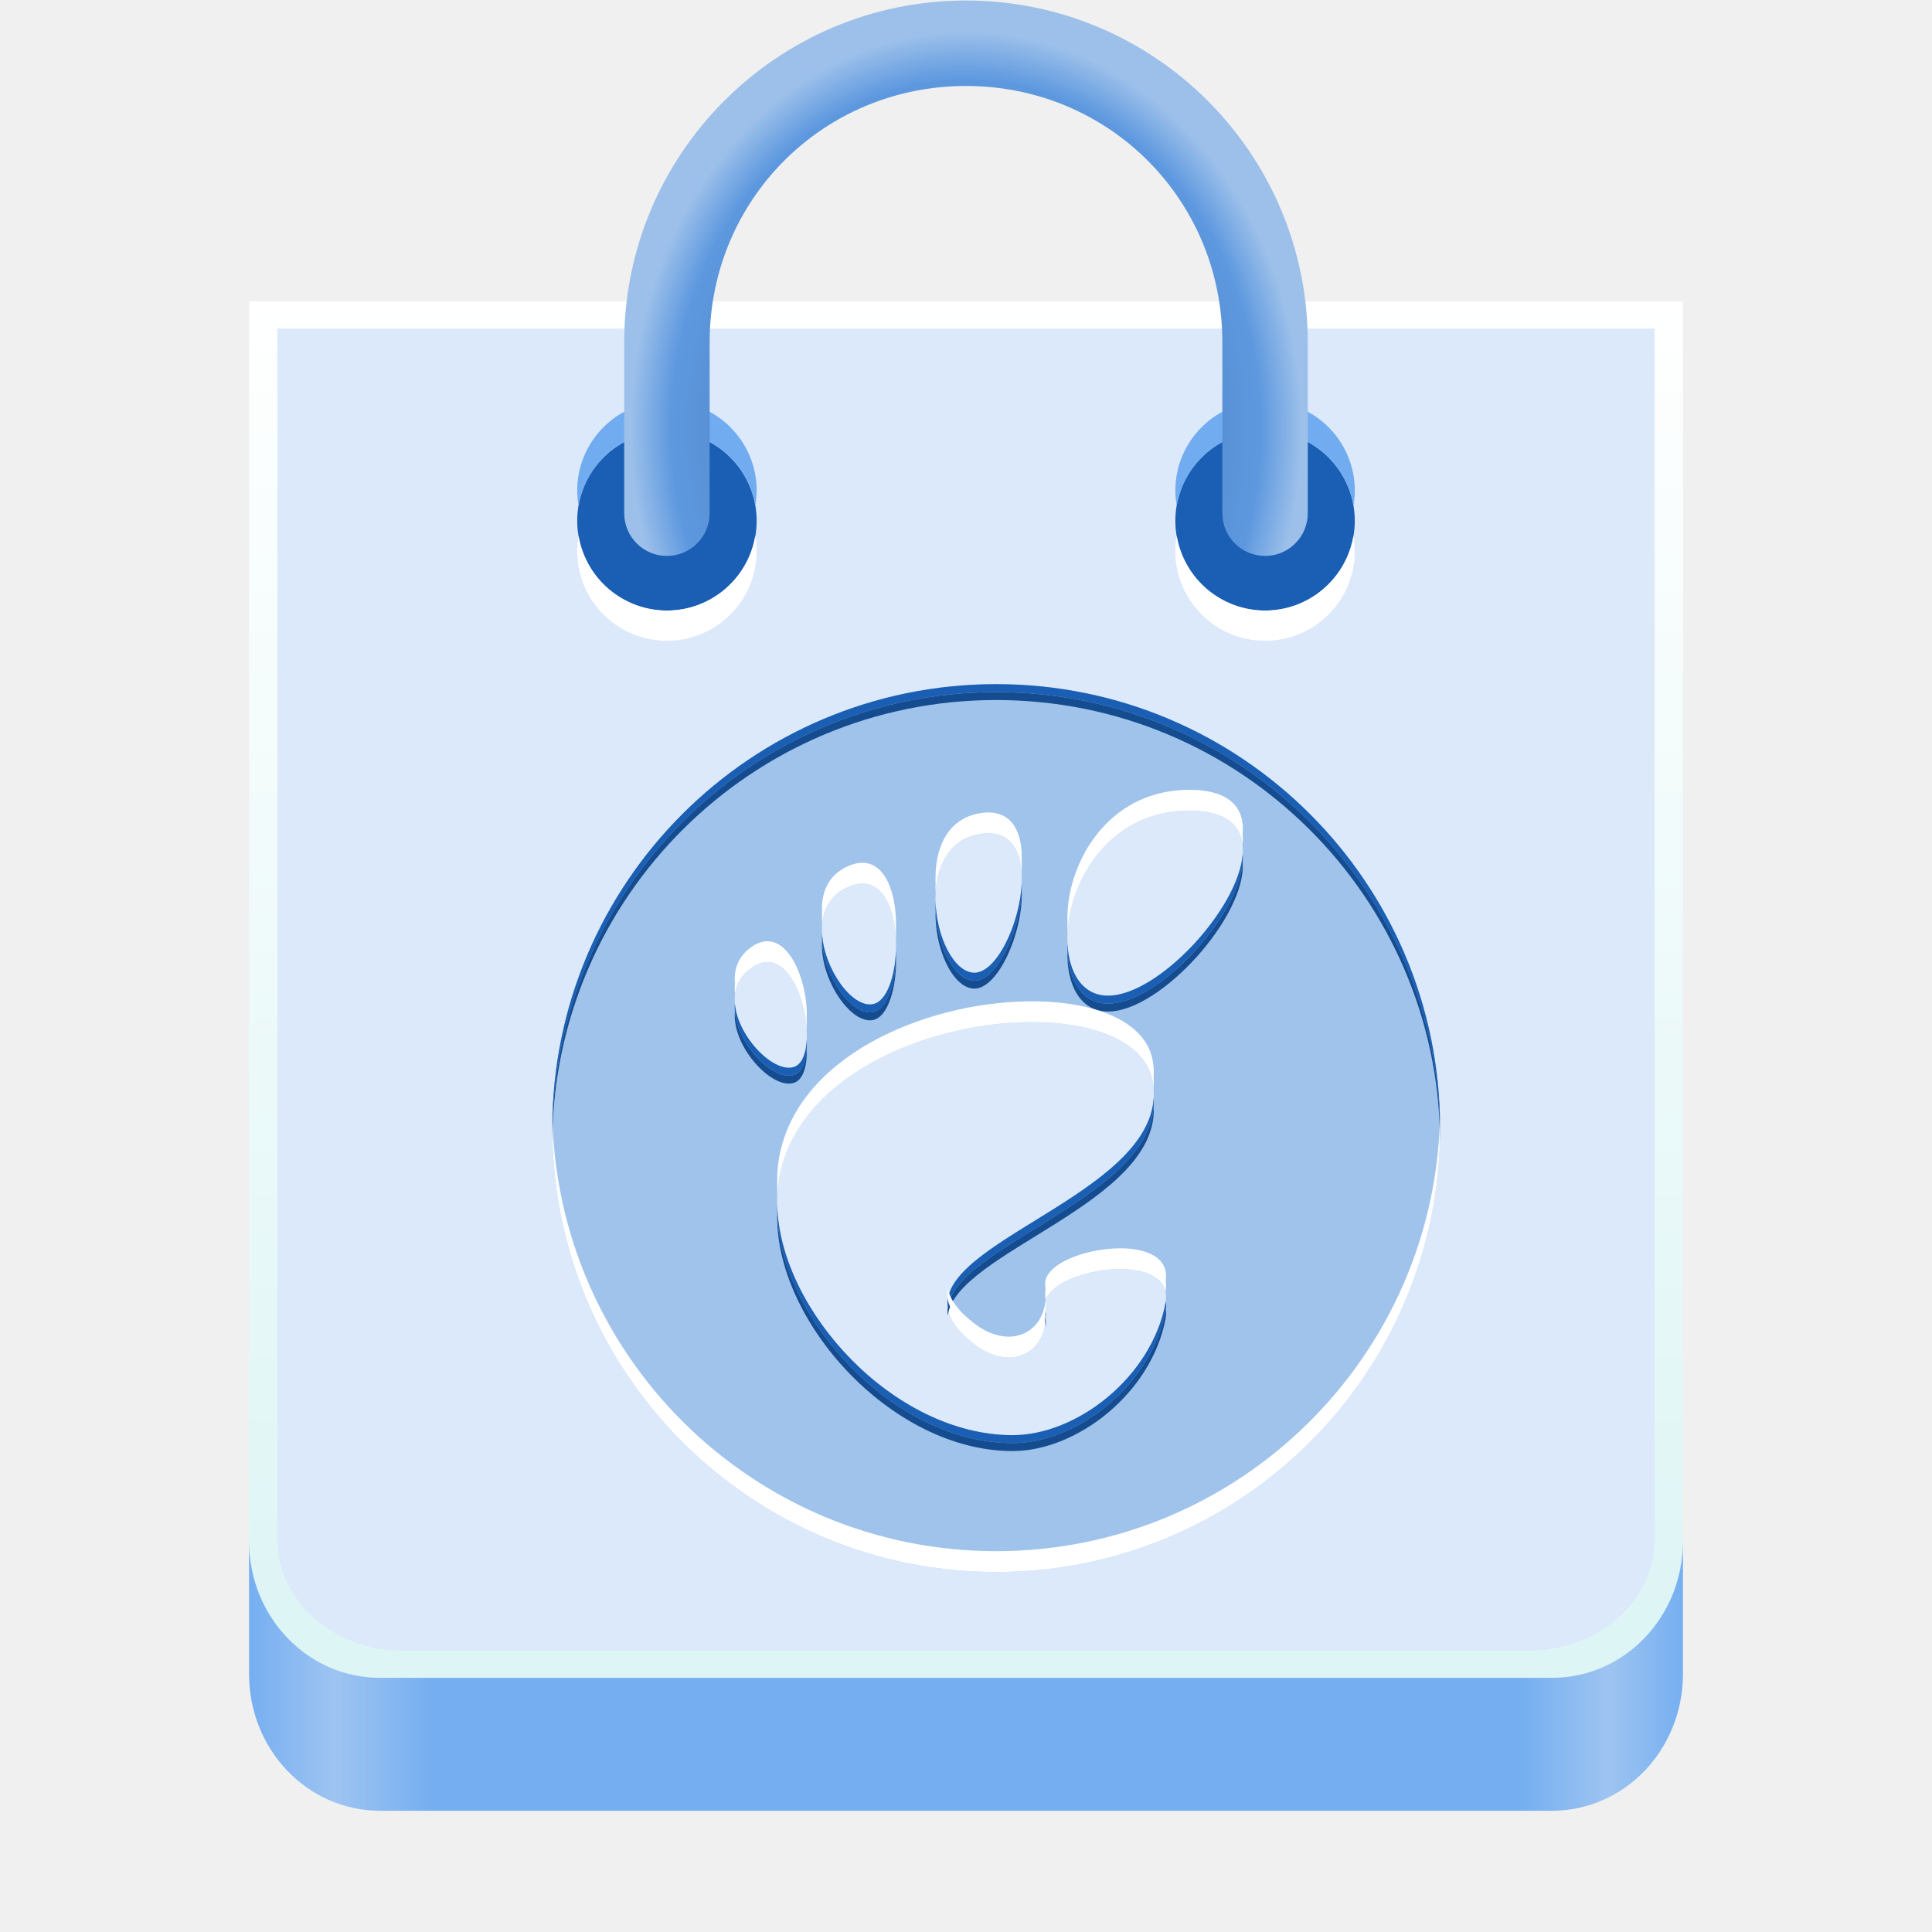
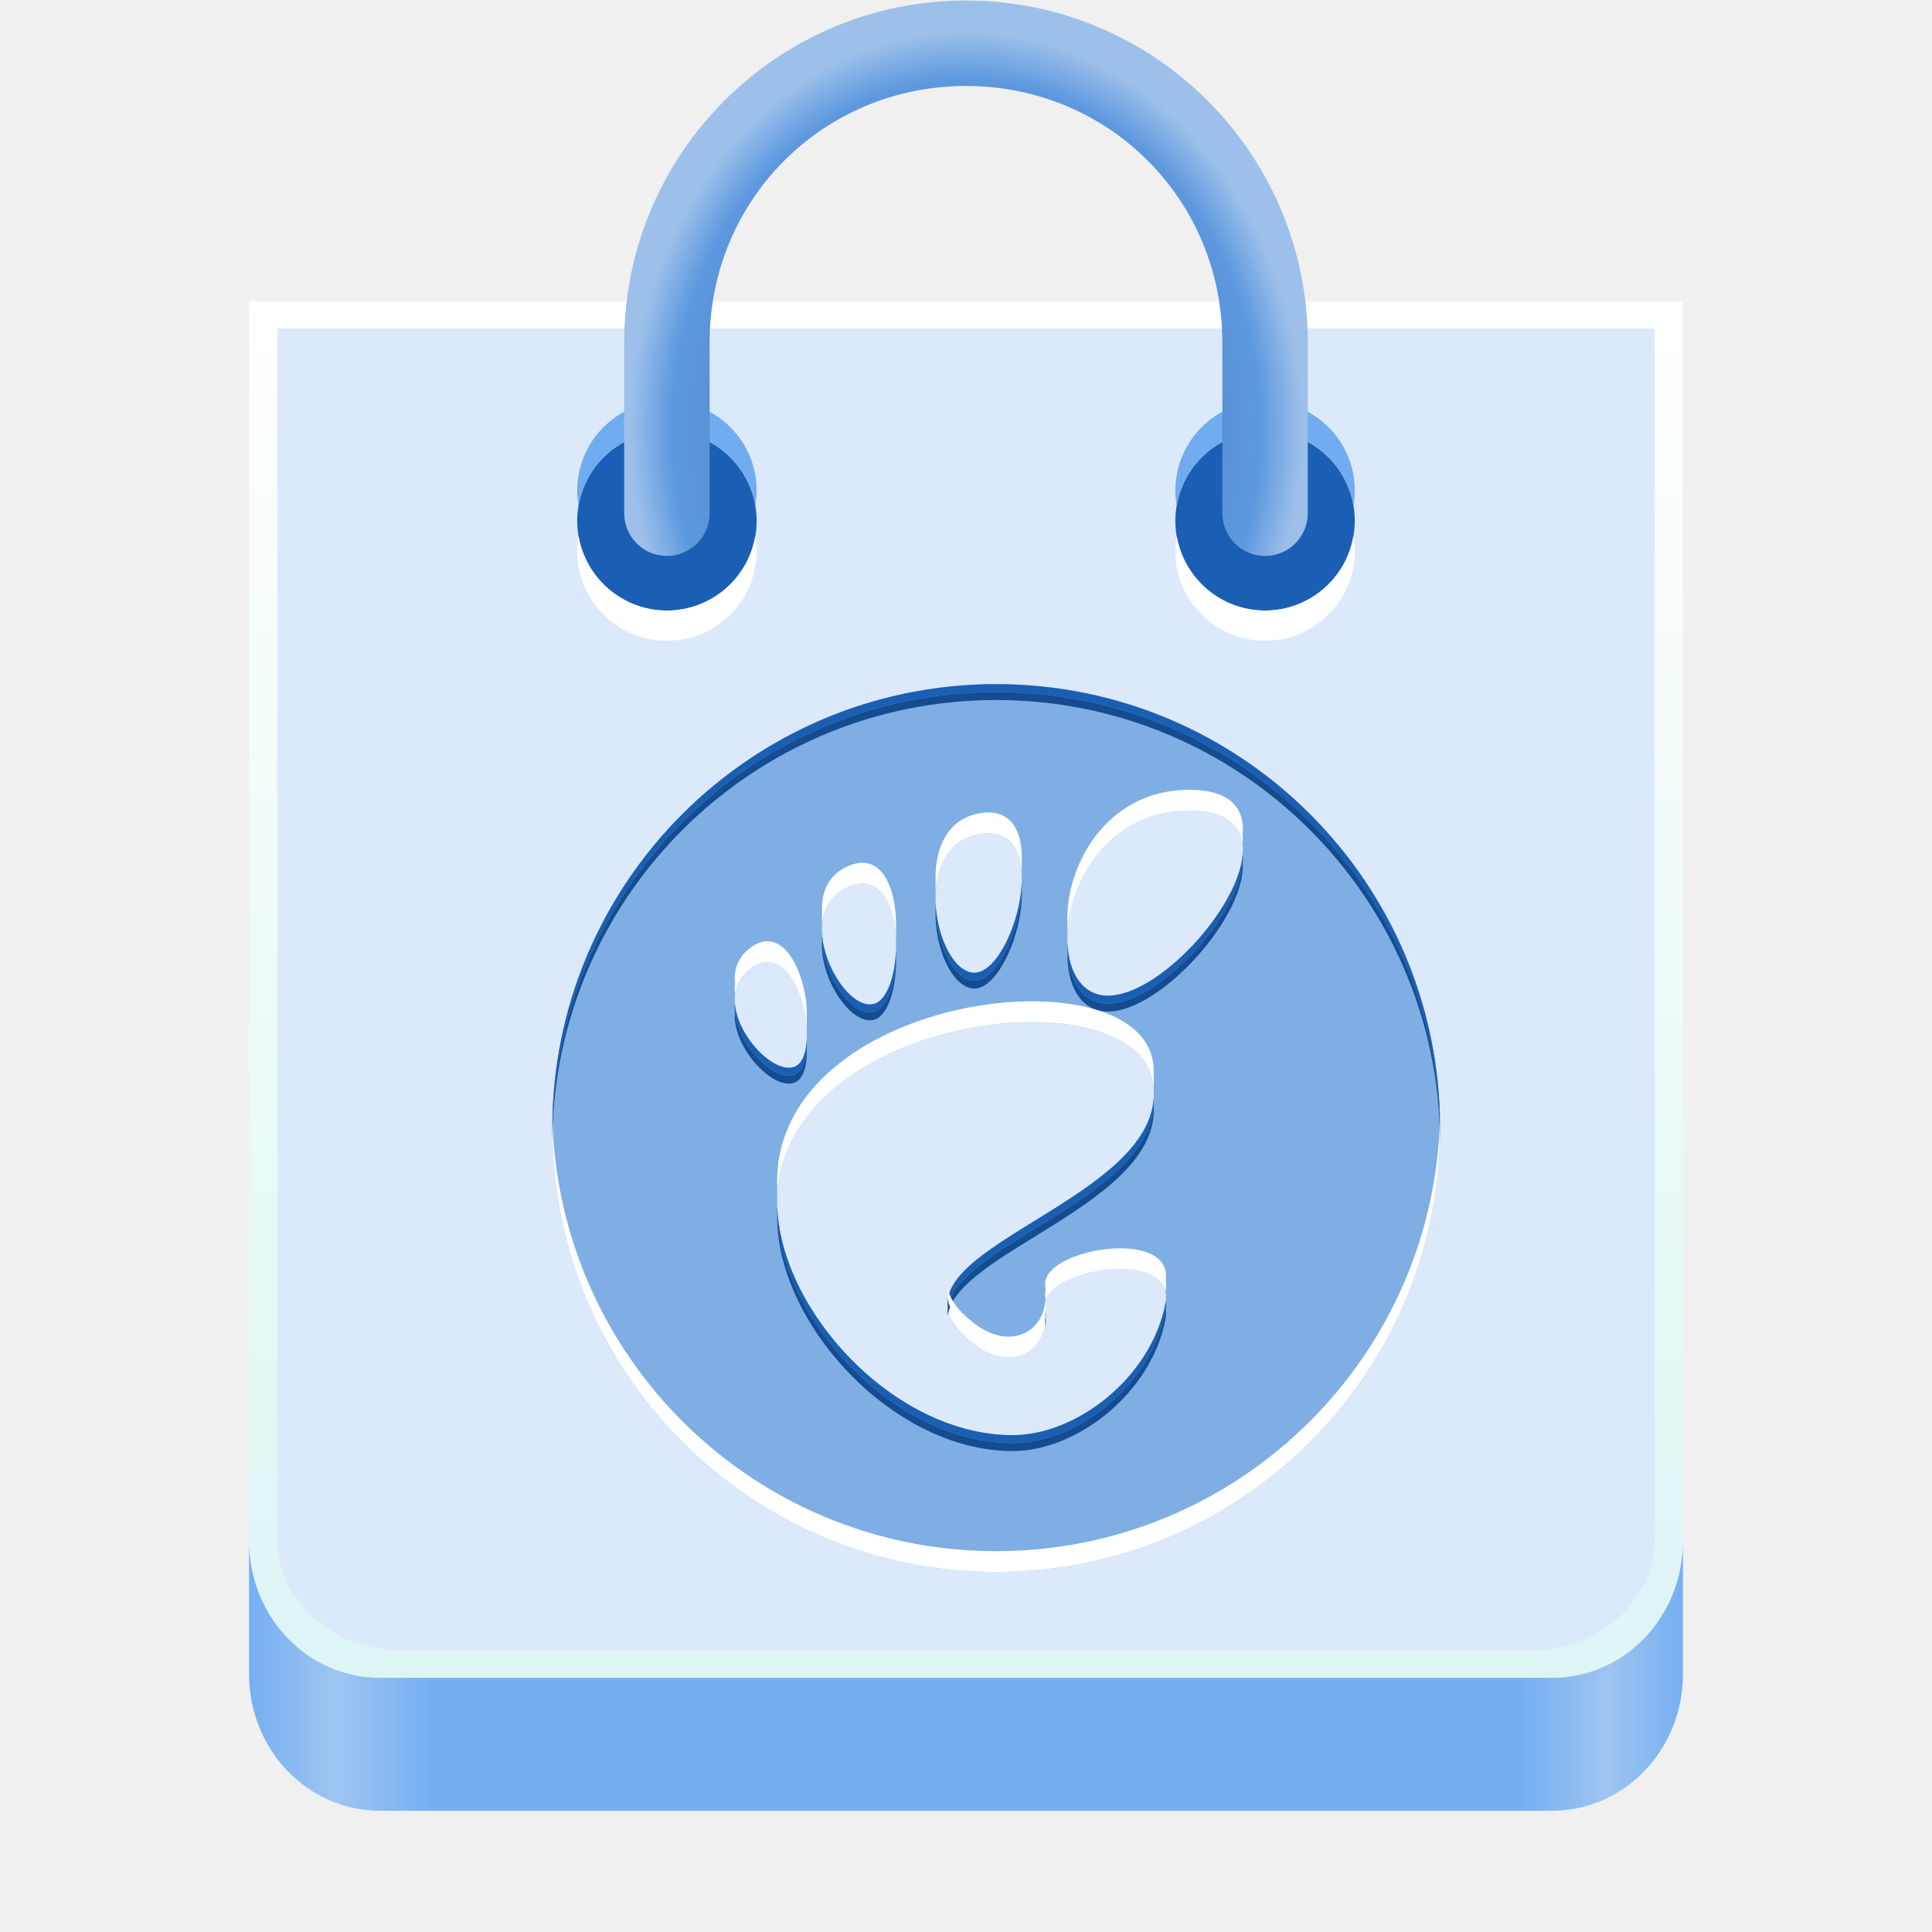
<svg xmlns="http://www.w3.org/2000/svg" xmlns:xlink="http://www.w3.org/1999/xlink" width="128" height="128" viewBox="0 0 128 128" version="1.1" id="svg5" xml:space="preserve">
  <defs id="defs2">
    <linearGradient id="linearGradient3811">
      <stop style="stop-color:#3f6291;stop-opacity:1;" offset="0" id="stop3807" />
      <stop style="stop-color:#5d98df;stop-opacity:1;" offset="0.877" id="stop512" />
      <stop style="stop-color:#9cc0ea;stop-opacity:1;" offset="1" id="stop3809" />
    </linearGradient>
    <linearGradient id="linearGradient3245">
      <stop style="stop-color:#ffffff;stop-opacity:1;" offset="0" id="stop3241" />
      <stop style="stop-color:#def5f5;stop-opacity:1;" offset="1" id="stop3243" />
    </linearGradient>
    <linearGradient id="linearGradient1008">
      <stop style="stop-color:#76aff1;stop-opacity:1;" offset="0" id="stop1004" />
      <stop style="stop-color:#9ec4f1;stop-opacity:1;" offset="0.06" id="stop1566" />
      <stop style="stop-color:#76aff1;stop-opacity:1;" offset="0.126" id="stop1568" />
      <stop style="stop-color:#76aff1;stop-opacity:1;" offset="0.888" id="stop1572" />
      <stop style="stop-color:#9ec4f1;stop-opacity:1;" offset="0.948" id="stop1570" />
      <stop style="stop-color:#76aff1;stop-opacity:1;" offset="1" id="stop1006" />
    </linearGradient>
    <linearGradient y2="236" x2="96" y1="236" x1="32" gradientTransform="translate(604.8168,170.5864)" gradientUnits="userSpaceOnUse" id="linearGradient1099" xlink:href="#linearGradient1036" />
    <linearGradient id="linearGradient1036">
      <stop id="stop1032" offset="0" style="stop-color:#d5d3cf;stop-opacity:1;" />
      <stop id="stop1034" offset="1" style="stop-color:#f6f5f4;stop-opacity:1" />
    </linearGradient>
    <radialGradient r="32" fy="-76" fx="-244" cy="-76" cx="-244" gradientTransform="matrix(0.8833333,0,0,0.8833333,-460.3502,463.1197)" gradientUnits="userSpaceOnUse" id="radialGradient1103" xlink:href="#linearGradient1069" />
    <linearGradient id="linearGradient1069">
      <stop id="stop1065" offset="0" style="stop-color:#d5d3cf;stop-opacity:1" />
      <stop id="stop1067-1" offset="1" style="stop-color:#949390;stop-opacity:1" />
    </linearGradient>
    <linearGradient gradientUnits="userSpaceOnUse" y2="232" x2="64" y1="262.5" x1="64" id="linearGradient1027" xlink:href="#linearGradient1025" gradientTransform="translate(-470.5864,432.8168)" />
    <linearGradient id="linearGradient1025">
      <stop id="stop1021" offset="0" style="stop-color:#9a9996;stop-opacity:1" />
      <stop id="stop1023" offset="1" style="stop-color:#77767b;stop-opacity:1" />
    </linearGradient>
    <clipPath clipPathUnits="userSpaceOnUse" id="clipPath1609-7">
      <path id="path1611-5" d="m 252,116 28,-28 v -8 h -36 v 36 z" style="fill:#e74747;stroke:none;stroke-width:0.25px;stroke-linecap:butt;stroke-linejoin:miter;stroke-opacity:1" />
    </clipPath>
    <clipPath clipPathUnits="userSpaceOnUse" id="clipPath961">
      <rect style="fill:#00c853;stroke:none;stroke-width:0.529" id="rect963" width="541.867" height="541.867" x="1.4210855e-14" y="2.717972e-05" rx="79.375" ry="79.375" />
    </clipPath>
    <linearGradient id="d">
      <stop offset="0" stop-color="#f9f06b" id="stop865" />
      <stop offset="1" stop-color="#f6d32d" id="stop867" />
    </linearGradient>
    <linearGradient id="e">
      <stop offset="0" stop-color="#2dc0af" id="stop870" />
      <stop offset="1" stop-color="#5ed9cb" id="stop872" />
    </linearGradient>
    <linearGradient id="f">
      <stop offset="0" stop-color="#fff" id="stop875" />
      <stop offset="1" stop-color="#fff" stop-opacity="0" id="stop877" />
    </linearGradient>
    <linearGradient id="g">
      <stop offset="0" stop-color="#2dc0af" id="stop880" />
      <stop offset="1" stop-color="#3584e4" id="stop882" />
    </linearGradient>
    <linearGradient id="h">
      <stop offset="0" stop-color="#c061cb" id="stop885" />
      <stop offset="1" stop-color="#8f58c8" id="stop887" />
    </linearGradient>
    <linearGradient xlink:href="#d" id="m" gradientUnits="userSpaceOnUse" x1="529.288" y1="441.731" x2="543.341" y2="408.599" gradientTransform="translate(-461.557,-35.819)" />
    <linearGradient xlink:href="#e" id="l" gradientUnits="userSpaceOnUse" x1="529.288" y1="441.731" x2="543.341" y2="408.599" gradientTransform="rotate(-120,320.2,508.254)" />
    <linearGradient xlink:href="#f" id="k" x1="56" y1="252" x2="0" y2="244" gradientUnits="userSpaceOnUse" gradientTransform="translate(42.443,122.181)" />
    <linearGradient gradientTransform="translate(42.443,122.181)" xlink:href="#g" id="j" x1="64" y1="260" x2="80" y2="220" gradientUnits="userSpaceOnUse" />
    <linearGradient gradientTransform="translate(42.443,122.181)" xlink:href="#h" id="i" x1="32" y1="239.25" x2="56" y2="196" gradientUnits="userSpaceOnUse" />
    <clipPath clipPathUnits="userSpaceOnUse" id="clipPath1891">
      <rect style="fill:#b3b3b3;stroke:none;stroke-width:0.529" id="rect1893" width="541.867" height="541.867" x="2.2119139e-06" y="4.8096284e-05" rx="79.375" ry="79.375" />
    </clipPath>
    <linearGradient id="linearGradient1494">
      <stop id="stop1490" offset="0" style="stop-color:#babdb6;stop-opacity:1;" />
      <stop id="stop1492" offset="1" style="stop-color:#babdb6;stop-opacity:0;" />
    </linearGradient>
    <linearGradient gradientUnits="userSpaceOnUse" y2="20" x2="280" y1="172" x1="280" id="linearGradient1496" xlink:href="#linearGradient1494" />
    <linearGradient id="linearGradient968">
      <stop style="stop-color:#ffffff;stop-opacity:1;" offset="0" id="stop966" />
    </linearGradient>
    <linearGradient xlink:href="#linearGradient1008" id="linearGradient1010" x1="17.191" y1="112.081" x2="110.809" y2="112.081" gradientUnits="userSpaceOnUse" gradientTransform="matrix(1.014771,0,0,1.001989,-0.9453416,-1.274261)" />
    <linearGradient xlink:href="#linearGradient3245" id="linearGradient3247" x1="-16.124" y1="27.233" x2="-16.124" y2="115.116" gradientUnits="userSpaceOnUse" gradientTransform="matrix(1.014771,0,0,1.001989,80.23633,-8.074866)" />
    <radialGradient xlink:href="#linearGradient3811" id="radialGradient3813" cx="64" cy="35.971" fx="64" fy="35.971" r="22.645" gradientTransform="matrix(0.9824027,0,-1.8547524e-8,1.163093,1.126226,-13.42387)" gradientUnits="userSpaceOnUse" />
  </defs>
  <g id="layer2">
    <g transform="rotate(-30,31.33018,510.1241)" id="g1710" />
    <path id="path1578" style="fill:url(#linearGradient3247);fill-opacity:1;stroke-width:1.573" d="M 16.5,19.966 V 27.619 38.764 103.51 c 0,4.239 3.871,7.652 8.679,7.652 h 77.642 c 4.808,0 8.679,-3.413 8.679,-7.652 V 38.764 27.619 19.966 h -8.679 -77.642 z" />
    <path id="path1580" style="fill:#dce9fb;fill-opacity:1;stroke-width:1.511" d="m 18.378,21.769 v 7.35 10.705 62.186 c 0,4.072 3.718,7.35 8.336,7.35 h 74.572 c 4.618,0 8.336,-3.278 8.336,-7.35 V 39.824 29.119 21.769 h -8.336 -74.572 z" />
    <path id="path1852" style="fill:url(#linearGradient1010);fill-opacity:1;stroke-width:1.713" d="m 16.5,102.093 v 2.004 4.797 2.004 c 0,5.024 3.871,9.069 8.679,9.069 h 77.642 c 4.808,0 8.679,-4.045 8.679,-9.069 v -2.004 -4.797 -2.004 c 0,5.024 -3.871,9.069 -8.679,9.069 H 25.179 c -4.808,0 -8.679,-4.045 -8.679,-9.069 z" />
    <circle r="5.944" cy="34.507" cx="83.814" id="circle1049" style="fill:#1a5fb4;fill-opacity:1;stroke:none;stroke-width:4.756;stroke-linecap:round;stroke-linejoin:round;stroke-miterlimit:4;stroke-dasharray:none;stroke-dashoffset:0;stroke-opacity:1" />
    <circle r="5.944" cy="34.507" cx="44.186" id="circle1576" style="fill:#1a5fb4;fill-opacity:1;stroke:none;stroke-width:4.756;stroke-linecap:round;stroke-linejoin:round;stroke-miterlimit:4;stroke-dasharray:none;stroke-dashoffset:0;stroke-opacity:1" />
    <path id="circle3822" style="fill:#71acf1;fill-opacity:1;stroke:none;stroke-width:4.756;stroke-linecap:round;stroke-linejoin:round;stroke-miterlimit:4;stroke-dasharray:none;stroke-dashoffset:0;stroke-opacity:1" d="m 83.814,26.563 a 5.944,5.944 0 0 0 -5.945,5.943 5.944,5.944 0 0 0 0.094,1 5.944,5.944 0 0 1 5.852,-4.943 5.944,5.944 0 0 1 5.855,4.926 5.944,5.944 0 0 0 0.09,-0.982 5.944,5.944 0 0 0 -5.945,-5.943 z" />
    <path id="path3896" style="fill:#71acf1;fill-opacity:1;stroke:none;stroke-width:4.756;stroke-linecap:round;stroke-linejoin:round;stroke-miterlimit:4;stroke-dasharray:none;stroke-dashoffset:0;stroke-opacity:1" d="m 44.185,26.563 a 5.944,5.944 0 0 0 -5.945,5.943 5.944,5.944 0 0 0 0.094,1 5.944,5.944 0 0 1 5.852,-4.943 5.944,5.944 0 0 1 5.855,4.926 5.944,5.944 0 0 0 0.09,-0.982 5.944,5.944 0 0 0 -5.945,-5.943 z" />
    <path style="color:#000000;fill:url(#radialGradient3813);stroke-linecap:round;stroke-linejoin:round;-inkscape-stroke:none" d="m 64,0.034 c -12.496,0 -22.645,10.15 -22.645,22.646 v 11.322 a 2.831,2.831 0 0 0 2.83,2.83 2.831,2.831 0 0 0 2.83,-2.83 V 22.68 C 47.016,13.222 54.542,5.696 64,5.696 c 9.458,0 16.984,7.526 16.984,16.984 v 11.322 a 2.831,2.831 0 0 0 2.83,2.83 2.831,2.831 0 0 0 2.83,-2.83 V 22.68 C 86.645,10.184 76.496,0.034 64,0.034 Z" id="rect1044" />
    <g style="fill:url(#linearGradient1496);fill-opacity:1" id="g1480" transform="translate(-151.018,-158.9814)" />
    <path id="circle3815" style="fill:#ffffff;fill-opacity:1;stroke:none;stroke-width:4.756;stroke-linecap:round;stroke-linejoin:round;stroke-miterlimit:4;stroke-dasharray:none;stroke-dashoffset:0;stroke-opacity:1" d="m 89.67,35.489 a 5.944,5.944 0 0 1 -5.855,4.963 5.944,5.944 0 0 1 -5.852,-4.945 5.944,5.944 0 0 0 -0.094,1 5.944,5.944 0 0 0 5.945,5.945 5.944,5.944 0 0 0 5.945,-5.945 5.944,5.944 0 0 0 -0.09,-1.018 z" />
    <path id="path3820" style="fill:#ffffff;fill-opacity:1;stroke:none;stroke-width:4.756;stroke-linecap:round;stroke-linejoin:round;stroke-miterlimit:4;stroke-dasharray:none;stroke-dashoffset:0;stroke-opacity:1" d="m 50.04,35.489 a 5.944,5.944 0 0 1 -5.855,4.963 5.944,5.944 0 0 1 -5.852,-4.945 5.944,5.944 0 0 0 -0.094,1 5.944,5.944 0 0 0 5.945,5.945 5.944,5.944 0 0 0 5.945,-5.945 5.944,5.944 0 0 0 -0.09,-1.018 z" />
-     <path id="path920" style="display:inline;fill:#a0c3eb;fill-opacity:1;stroke:none;stroke-width:0.016;stroke-linecap:butt;stroke-linejoin:miter;stroke-miterlimit:4;stroke-dasharray:none;stroke-dashoffset:0;stroke-opacity:1;marker:none;marker-start:none;marker-mid:none;marker-end:none;paint-order:normal;enable-background:new" d="m 66,45.326 c -16.243,0 -29.41,13.167 -29.41,29.41 9e-6,16.243 13.167,29.41 29.41,29.41 16.243,0 29.41,-13.167 29.41,-29.41 -2e-6,-16.243 -13.167,-29.41 -29.41,-29.41 z m 12.791,8.378 h 0.002 c 8.609,0.001 -0.538,12.262 -5.381,12.262 -4.842,-1e-6 -3.229,-12.259 5.378,-12.262 z m -13.299,1.501 c 4.237,0.014 1.504,9.391 -0.992,9.241 -2.579,-0.158 -4.283,-8.582 0.562,-9.212 0.151,-0.02 0.294,-0.029 0.43,-0.029 z m -8.393,3.334 c 3.023,-0.066 2.762,7.577 0.749,7.985 v 0.002 c -2.181,0.445 -5.485,-6.19 -1.59,-7.796 0.304,-0.125 0.584,-0.186 0.841,-0.192 z m -6.333,5.2 c 2.459,-0.14 3.548,6.2 1.915,6.919 -1.834,0.805 -5.999,-4.397 -2.881,-6.551 0.341,-0.235 0.664,-0.351 0.966,-0.368 z m 17.926,3.98 c 4.009,0.068 7.252,1.383 7.686,3.965 1.396,8.295 -19.781,11.323 -11.805,17.393 2.504,1.906 5.065,0.444 4.676,-2.513 -0.324,-2.468 8.672,-3.961 7.967,-0.232 -0.922,4.892 -5.855,8.752 -10.13,8.752 -8.691,0 -17.019,-10.108 -15.393,-17.393 1.504,-6.733 10.316,-10.085 16.998,-9.972 z" />
+     <path id="path920" style="display:inline;fill:#7eaee3;fill-opacity:1;stroke:none;stroke-width:0.016;stroke-linecap:butt;stroke-linejoin:miter;stroke-miterlimit:4;stroke-dasharray:none;stroke-dashoffset:0;stroke-opacity:1;marker:none;marker-start:none;marker-mid:none;marker-end:none;paint-order:normal;enable-background:new" d="m 66,45.326 c -16.243,0 -29.41,13.167 -29.41,29.41 9e-6,16.243 13.167,29.41 29.41,29.41 16.243,0 29.41,-13.167 29.41,-29.41 -2e-6,-16.243 -13.167,-29.41 -29.41,-29.41 z m 12.791,8.378 h 0.002 c 8.609,0.001 -0.538,12.262 -5.381,12.262 -4.842,-1e-6 -3.229,-12.259 5.378,-12.262 z m -13.299,1.501 c 4.237,0.014 1.504,9.391 -0.992,9.241 -2.579,-0.158 -4.283,-8.582 0.562,-9.212 0.151,-0.02 0.294,-0.029 0.43,-0.029 z m -8.393,3.334 c 3.023,-0.066 2.762,7.577 0.749,7.985 v 0.002 c -2.181,0.445 -5.485,-6.19 -1.59,-7.796 0.304,-0.125 0.584,-0.186 0.841,-0.192 z m -6.333,5.2 c 2.459,-0.14 3.548,6.2 1.915,6.919 -1.834,0.805 -5.999,-4.397 -2.881,-6.551 0.341,-0.235 0.664,-0.351 0.966,-0.368 z m 17.926,3.98 c 4.009,0.068 7.252,1.383 7.686,3.965 1.396,8.295 -19.781,11.323 -11.805,17.393 2.504,1.906 5.065,0.444 4.676,-2.513 -0.324,-2.468 8.672,-3.961 7.967,-0.232 -0.922,4.892 -5.855,8.752 -10.13,8.752 -8.691,0 -17.019,-10.108 -15.393,-17.393 1.504,-6.733 10.316,-10.085 16.998,-9.972 z" />
    <path id="path6" style="display:inline;fill:#ffffff;fill-opacity:1;stroke:none;stroke-width:0.016;stroke-linecap:butt;stroke-linejoin:miter;stroke-miterlimit:4;stroke-dasharray:none;stroke-dashoffset:0;stroke-opacity:1;marker:none;marker-start:none;marker-mid:none;marker-end:none;paint-order:normal;enable-background:new" d="m 78.791,52.959 c -5.615,0.002 -8.254,5.221 -8.065,8.848 0.176,-3.555 2.824,-8.101 8.065,-8.103 h 0.002 c 2.353,3.37e-4 3.379,0.916 3.53,2.248 0.172,-1.722 -0.76,-2.992 -3.53,-2.993 z m -13.299,1.501 c -0.137,-4.55e-4 -0.279,0.009 -0.43,0.029 -2.379,0.309 -3.18,2.499 -3.073,4.665 0.097,-1.9 0.967,-3.647 3.073,-3.92 0.151,-0.02 0.294,-0.029 0.43,-0.029 1.481,0.005 2.111,1.156 2.196,2.642 0.096,-1.829 -0.476,-3.381 -2.196,-3.387 z m -8.393,3.334 c -0.256,0.006 -0.536,0.066 -0.841,0.192 -1.442,0.595 -1.898,1.879 -1.788,3.238 0.093,-1.067 0.613,-2.009 1.788,-2.493 0.304,-0.125 0.584,-0.186 0.841,-0.192 1.49,-0.033 2.181,1.807 2.259,3.731 0.087,-2.162 -0.577,-4.512 -2.259,-4.475 z m -6.333,5.2 c -0.302,0.017 -0.625,0.133 -0.966,0.368 -0.93,0.643 -1.212,1.557 -1.102,2.502 0.086,-0.668 0.419,-1.286 1.102,-1.757 0.341,-0.235 0.664,-0.351 0.966,-0.368 1.557,-0.089 2.565,2.422 2.68,4.458 0.132,-2.103 -0.926,-5.302 -2.68,-5.202 z m 17.926,3.98 c -6.682,-0.113 -15.495,3.239 -16.998,9.972 -0.165,0.739 -0.228,1.507 -0.198,2.29 0.021,-0.526 0.086,-1.042 0.198,-1.545 1.504,-6.733 10.316,-10.085 16.998,-9.972 4.009,0.068 7.252,1.383 7.686,3.965 0.023,0.138 0.04,0.275 0.051,0.41 0.031,-0.373 0.015,-0.759 -0.051,-1.155 -0.434,-2.581 -3.677,-3.897 -7.686,-3.965 z m -32.099,7.39 c -0.002,0.124 -0.002,0.248 -0.002,0.372 9e-6,16.243 13.167,29.41 29.41,29.41 16.243,0 29.41,-13.167 29.41,-29.41 0,-0.124 -6.96e-4,-0.249 -0.002,-0.372 -0.199,16.071 -13.289,29.038 -29.408,29.038 -16.118,0 -29.208,-12.966 -29.408,-29.038 z m 37.565,8.973 c -2.329,0.018 -5.09,1.095 -4.908,2.482 0.015,0.113 0.025,0.226 0.031,0.334 0.586,-2.033 7.375,-3.152 7.938,-0.578 0.299,-1.625 -1.25,-2.252 -3.062,-2.239 z m -11.352,2.665 c -0.175,0.957 0.31,1.965 1.768,3.075 2.446,1.861 4.945,0.511 4.698,-2.308 -0.216,2.297 -2.479,3.252 -4.698,1.563 -1.086,-0.827 -1.633,-1.595 -1.768,-2.33 z" />
    <path id="path7" style="display:inline;fill:#1a5fb4;fill-opacity:1;stroke:none;stroke-width:0.016;stroke-linecap:butt;stroke-linejoin:miter;stroke-miterlimit:4;stroke-dasharray:none;stroke-dashoffset:0;stroke-opacity:1;marker:none;marker-start:none;marker-mid:none;marker-end:none;paint-order:normal;enable-background:new" d="m 66,45.326 c -16.243,0 -29.41,13.167 -29.41,29.41 0,0.088 0.002,0.176 0.002,0.263 0.141,-16.121 13.253,-29.147 29.408,-29.147 16.155,0 29.266,13.025 29.408,29.147 7.69e-4,-0.088 0.002,-0.175 0.002,-0.263 C 95.41,58.494 82.243,45.326 66,45.326 Z m 16.332,11.254 c -0.259,3.624 -5.6,9.386 -8.92,9.386 -1.714,-1e-6 -2.619,-1.536 -2.691,-3.521 -0.078,2.233 0.829,4.047 2.691,4.047 3.485,0 9.199,-6.351 8.92,-9.912 z m -14.639,1.898 c -0.101,2.694 -1.69,6.058 -3.193,5.967 -1.334,-0.082 -2.435,-2.375 -2.515,-4.658 -0.088,2.442 1.078,5.096 2.515,5.184 1.603,0.097 3.303,-3.735 3.193,-6.493 z m -13.23,3.378 c -0.149,2.454 1.884,5.502 3.385,5.196 v -0.002 c 1.002,-0.203 1.57,-2.201 1.514,-4.148 -0.05,1.765 -0.602,3.436 -1.514,3.621 v 0.002 c -1.395,0.285 -3.25,-2.329 -3.385,-4.669 z m -5.775,4.638 c -0.211,2.369 2.582,5.309 3.994,4.689 0.579,-0.255 0.817,-1.218 0.772,-2.348 -0.039,0.893 -0.285,1.607 -0.772,1.822 -1.309,0.575 -3.805,-1.91 -3.994,-4.163 z m 27.749,6.235 C 76.064,79.123 62.219,82.266 62.789,86.637 63.336,82.416 76.809,79.214 76.436,72.729 Z m -24.943,7.14 c -0.194,7.068 7.544,15.741 15.594,15.741 4.276,0 9.208,-3.86 10.13,-8.752 0.045,-0.239 0.05,-0.458 0.02,-0.656 -0.006,0.042 -0.012,0.086 -0.02,0.129 -0.922,4.892 -5.855,8.752 -10.13,8.752 -7.851,0 -15.406,-8.25 -15.594,-15.214 z m 17.774,6.859 c -0.028,0.118 -0.034,0.238 -0.018,0.361 0.014,0.108 0.025,0.213 0.031,0.317 0.014,-0.215 0.009,-0.441 -0.013,-0.678 z" />
    <path id="path8" style="display:inline;fill:#154c90;fill-opacity:1;stroke:none;stroke-width:0.016;stroke-linecap:butt;stroke-linejoin:miter;stroke-miterlimit:4;stroke-dasharray:none;stroke-dashoffset:0;stroke-opacity:1;marker:none;marker-start:none;marker-mid:none;marker-end:none;paint-order:normal;enable-background:new" d="m 66,45.853 c -16.243,0 -29.41,13.167 -29.41,29.41 0,0.088 0.002,0.176 0.002,0.263 0.141,-16.121 13.253,-29.147 29.408,-29.147 16.155,0 29.266,13.025 29.408,29.147 7.69e-4,-0.088 0.002,-0.175 0.002,-0.263 C 95.41,59.02 82.243,45.853 66,45.853 Z m 16.332,11.254 c -0.259,3.624 -5.6,9.386 -8.92,9.386 -1.714,-10e-7 -2.619,-1.536 -2.691,-3.521 -0.078,2.233 0.829,4.047 2.691,4.047 3.485,0 9.199,-6.351 8.92,-9.912 z m -14.639,1.898 c -0.101,2.694 -1.69,6.058 -3.193,5.967 -1.334,-0.082 -2.435,-2.375 -2.515,-4.658 -0.088,2.442 1.078,5.096 2.515,5.184 1.603,0.097 3.303,-3.735 3.193,-6.493 z m -13.23,3.378 c -0.149,2.454 1.884,5.502 3.385,5.196 v -0.002 c 1.002,-0.203 1.57,-2.201 1.514,-4.148 -0.05,1.765 -0.602,3.436 -1.514,3.621 v 0.002 C 56.452,67.337 54.597,64.723 54.463,62.383 Z m -5.775,4.638 c -0.211,2.369 2.582,5.309 3.994,4.689 0.579,-0.255 0.817,-1.218 0.772,-2.348 -0.039,0.893 -0.285,1.607 -0.772,1.822 -1.309,0.575 -3.805,-1.91 -3.994,-4.163 z m 27.749,6.235 c -0.371,6.394 -14.216,9.537 -13.647,13.908 0.547,-4.221 14.02,-7.423 13.647,-13.908 z m -24.943,7.14 c -0.194,7.068 7.544,15.741 15.594,15.741 4.276,0 9.208,-3.86 10.13,-8.752 0.045,-0.239 0.05,-0.458 0.02,-0.656 -0.006,0.042 -0.012,0.086 -0.02,0.129 -0.922,4.892 -5.855,8.752 -10.13,8.752 -7.851,0 -15.406,-8.25 -15.594,-15.214 z m 17.774,6.859 c -0.028,0.118 -0.034,0.238 -0.018,0.361 0.014,0.108 0.025,0.213 0.031,0.317 0.014,-0.215 0.009,-0.441 -0.013,-0.678 z" />
    <path id="path9" style="display:inline;fill:#ffffff;fill-opacity:1;stroke:none;stroke-width:0.016;stroke-linecap:butt;stroke-linejoin:miter;stroke-miterlimit:4;stroke-dasharray:none;stroke-dashoffset:0;stroke-opacity:1;marker:none;marker-start:none;marker-mid:none;marker-end:none;paint-order:normal;enable-background:new" d="m 78.791,52.327 c -5.615,0.002 -8.254,5.221 -8.065,8.848 0.176,-3.555 2.824,-8.101 8.065,-8.103 h 0.002 c 2.353,3.37e-4 3.379,0.916 3.53,2.248 0.172,-1.722 -0.76,-2.992 -3.53,-2.993 z m -13.299,1.501 c -0.137,-4.55e-4 -0.279,0.009 -0.43,0.029 -2.379,0.309 -3.18,2.499 -3.073,4.665 0.097,-1.9 0.967,-3.647 3.073,-3.92 0.151,-0.02 0.294,-0.029 0.43,-0.029 1.481,0.005 2.111,1.156 2.196,2.642 0.096,-1.829 -0.476,-3.381 -2.196,-3.387 z m -8.393,3.334 c -0.256,0.006 -0.536,0.066 -0.841,0.192 -1.442,0.595 -1.898,1.879 -1.788,3.238 0.093,-1.067 0.613,-2.009 1.788,-2.493 0.304,-0.125 0.584,-0.186 0.841,-0.192 1.49,-0.033 2.181,1.807 2.259,3.731 0.087,-2.162 -0.577,-4.512 -2.259,-4.475 z m -6.333,5.2 c -0.302,0.017 -0.625,0.133 -0.966,0.368 -0.93,0.643 -1.212,1.557 -1.102,2.502 0.086,-0.668 0.419,-1.286 1.102,-1.757 0.341,-0.235 0.664,-0.351 0.966,-0.368 1.557,-0.089 2.565,2.422 2.68,4.458 0.132,-2.103 -0.926,-5.302 -2.68,-5.202 z m 17.926,3.98 c -6.682,-0.113 -15.495,3.239 -16.998,9.972 -0.165,0.739 -0.228,1.507 -0.198,2.29 0.021,-0.526 0.086,-1.042 0.198,-1.545 1.504,-6.733 10.316,-10.085 16.998,-9.972 4.009,0.068 7.252,1.383 7.686,3.965 0.023,0.138 0.04,0.275 0.051,0.41 0.031,-0.373 0.015,-0.759 -0.051,-1.155 -0.434,-2.581 -3.677,-3.897 -7.686,-3.965 z M 36.592,73.731 c -0.002,0.124 -0.002,0.248 -0.002,0.372 9e-6,16.243 13.167,29.41 29.41,29.41 16.243,0 29.41,-13.167 29.41,-29.41 0,-0.124 -6.96e-4,-0.249 -0.002,-0.372 -0.199,16.071 -13.289,29.038 -29.408,29.038 -16.118,0 -29.208,-12.966 -29.408,-29.038 z m 37.565,8.973 c -2.329,0.018 -5.09,1.095 -4.908,2.482 0.015,0.113 0.025,0.226 0.031,0.334 0.586,-2.033 7.375,-3.152 7.938,-0.578 0.299,-1.625 -1.25,-2.252 -3.062,-2.239 z M 62.805,85.369 c -0.175,0.957 0.31,1.965 1.768,3.075 2.446,1.861 4.945,0.511 4.698,-2.308 -0.216,2.297 -2.479,3.252 -4.698,1.563 -1.086,-0.827 -1.633,-1.595 -1.768,-2.33 z" />
  </g>
</svg>
